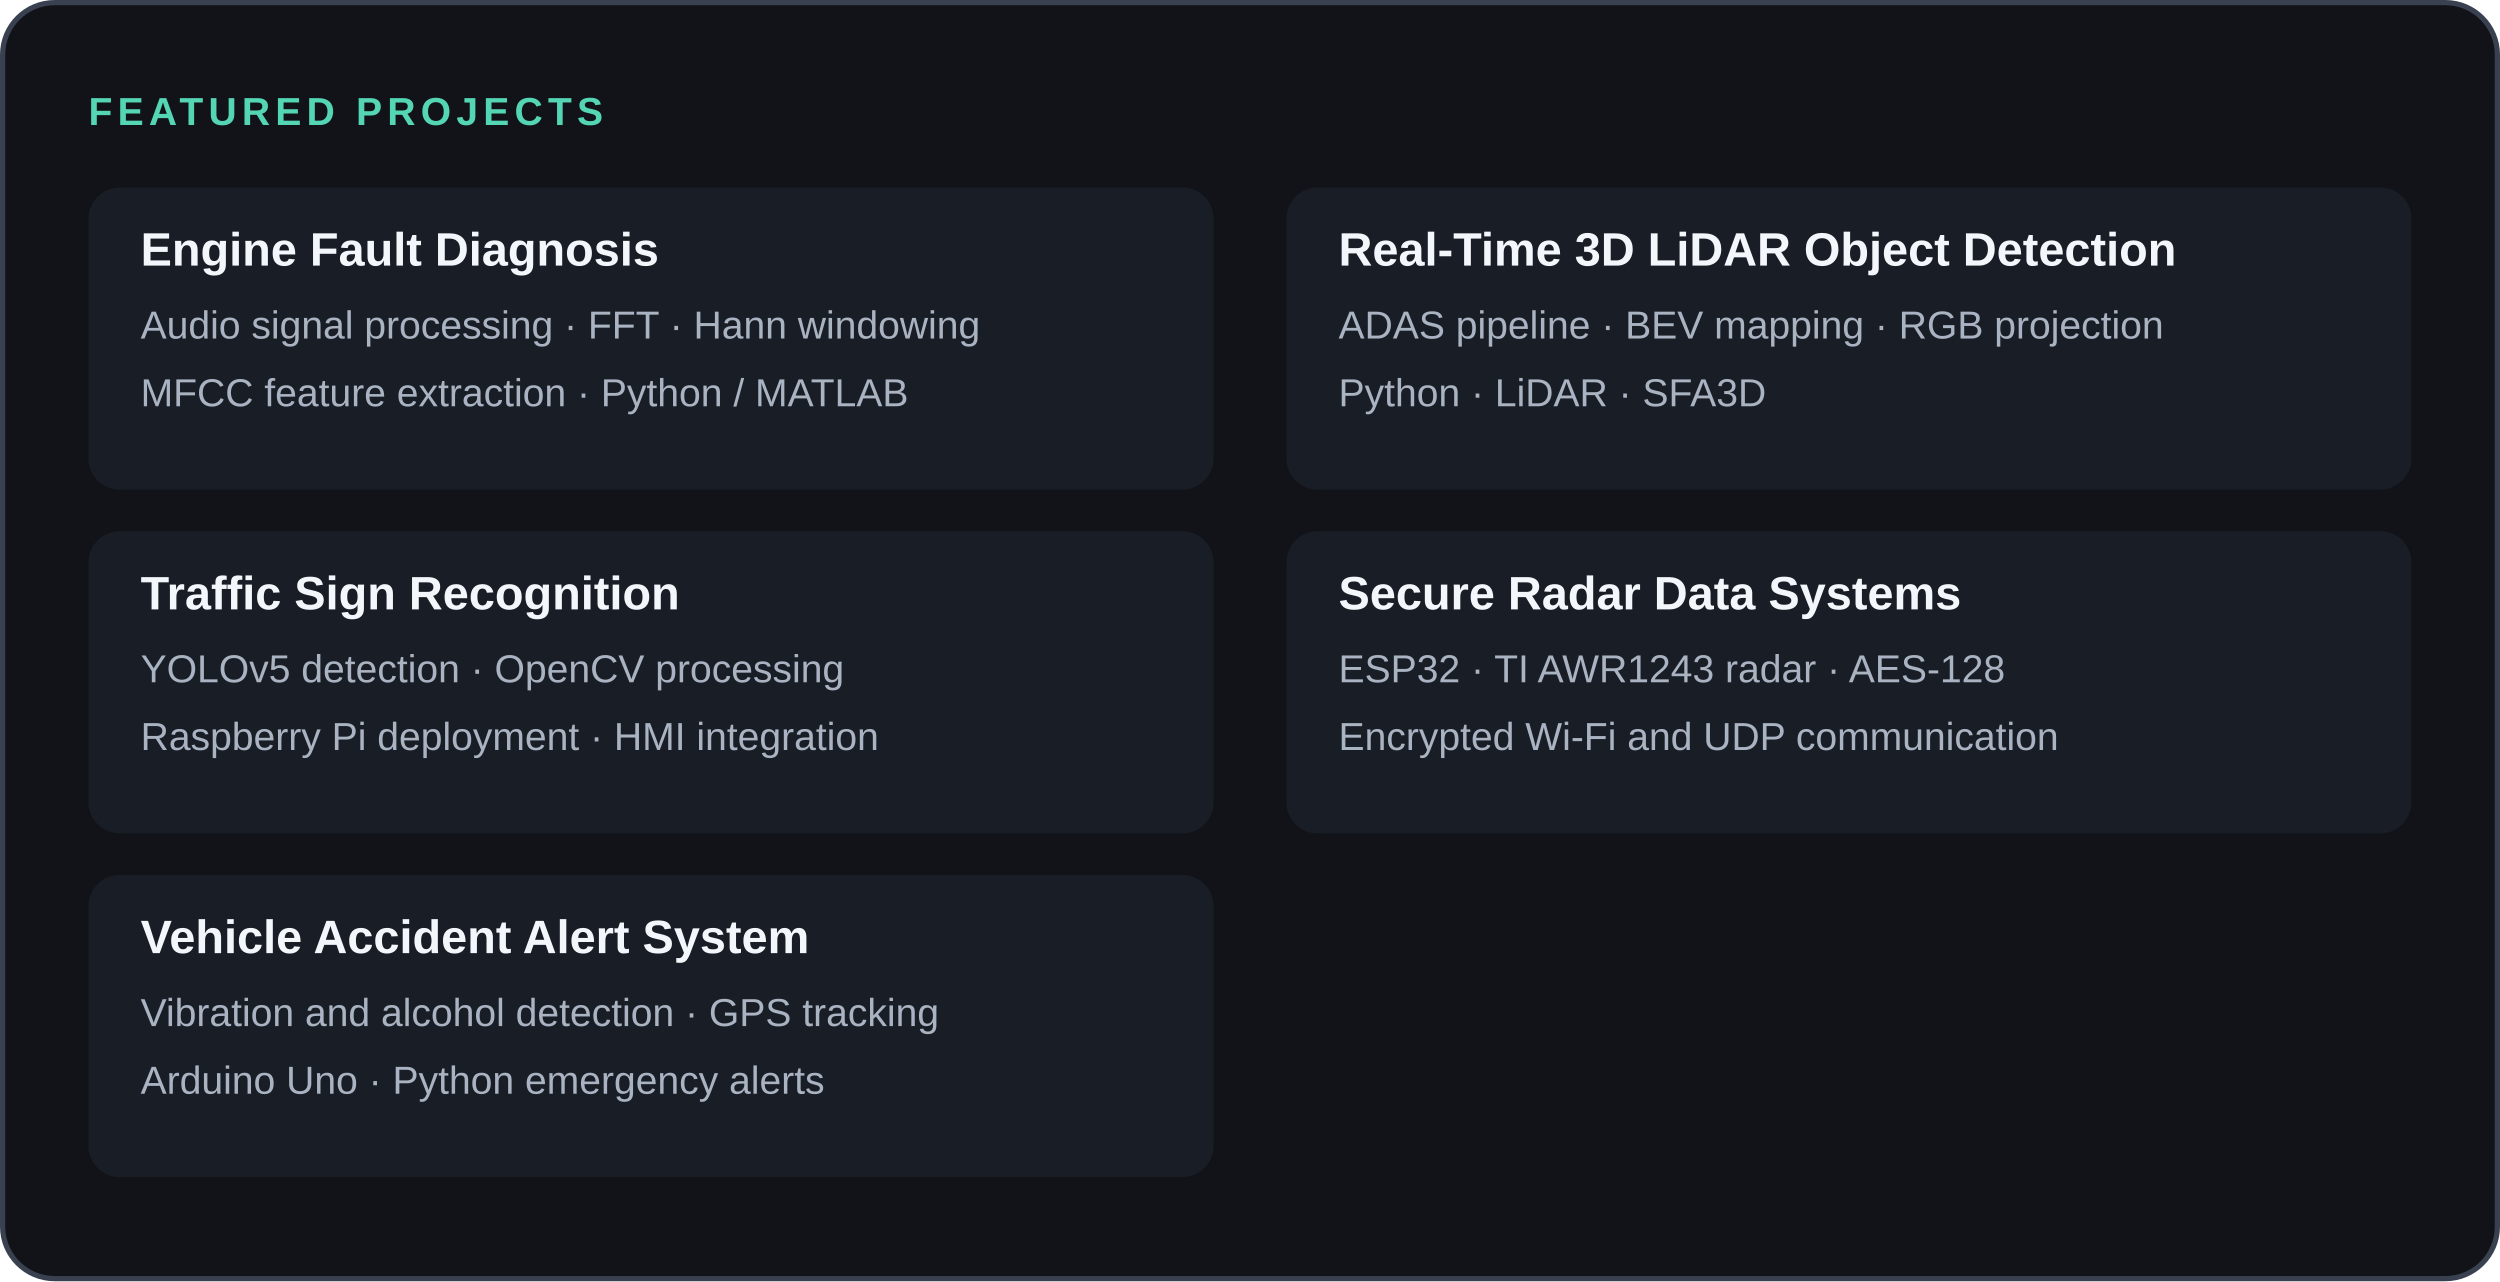
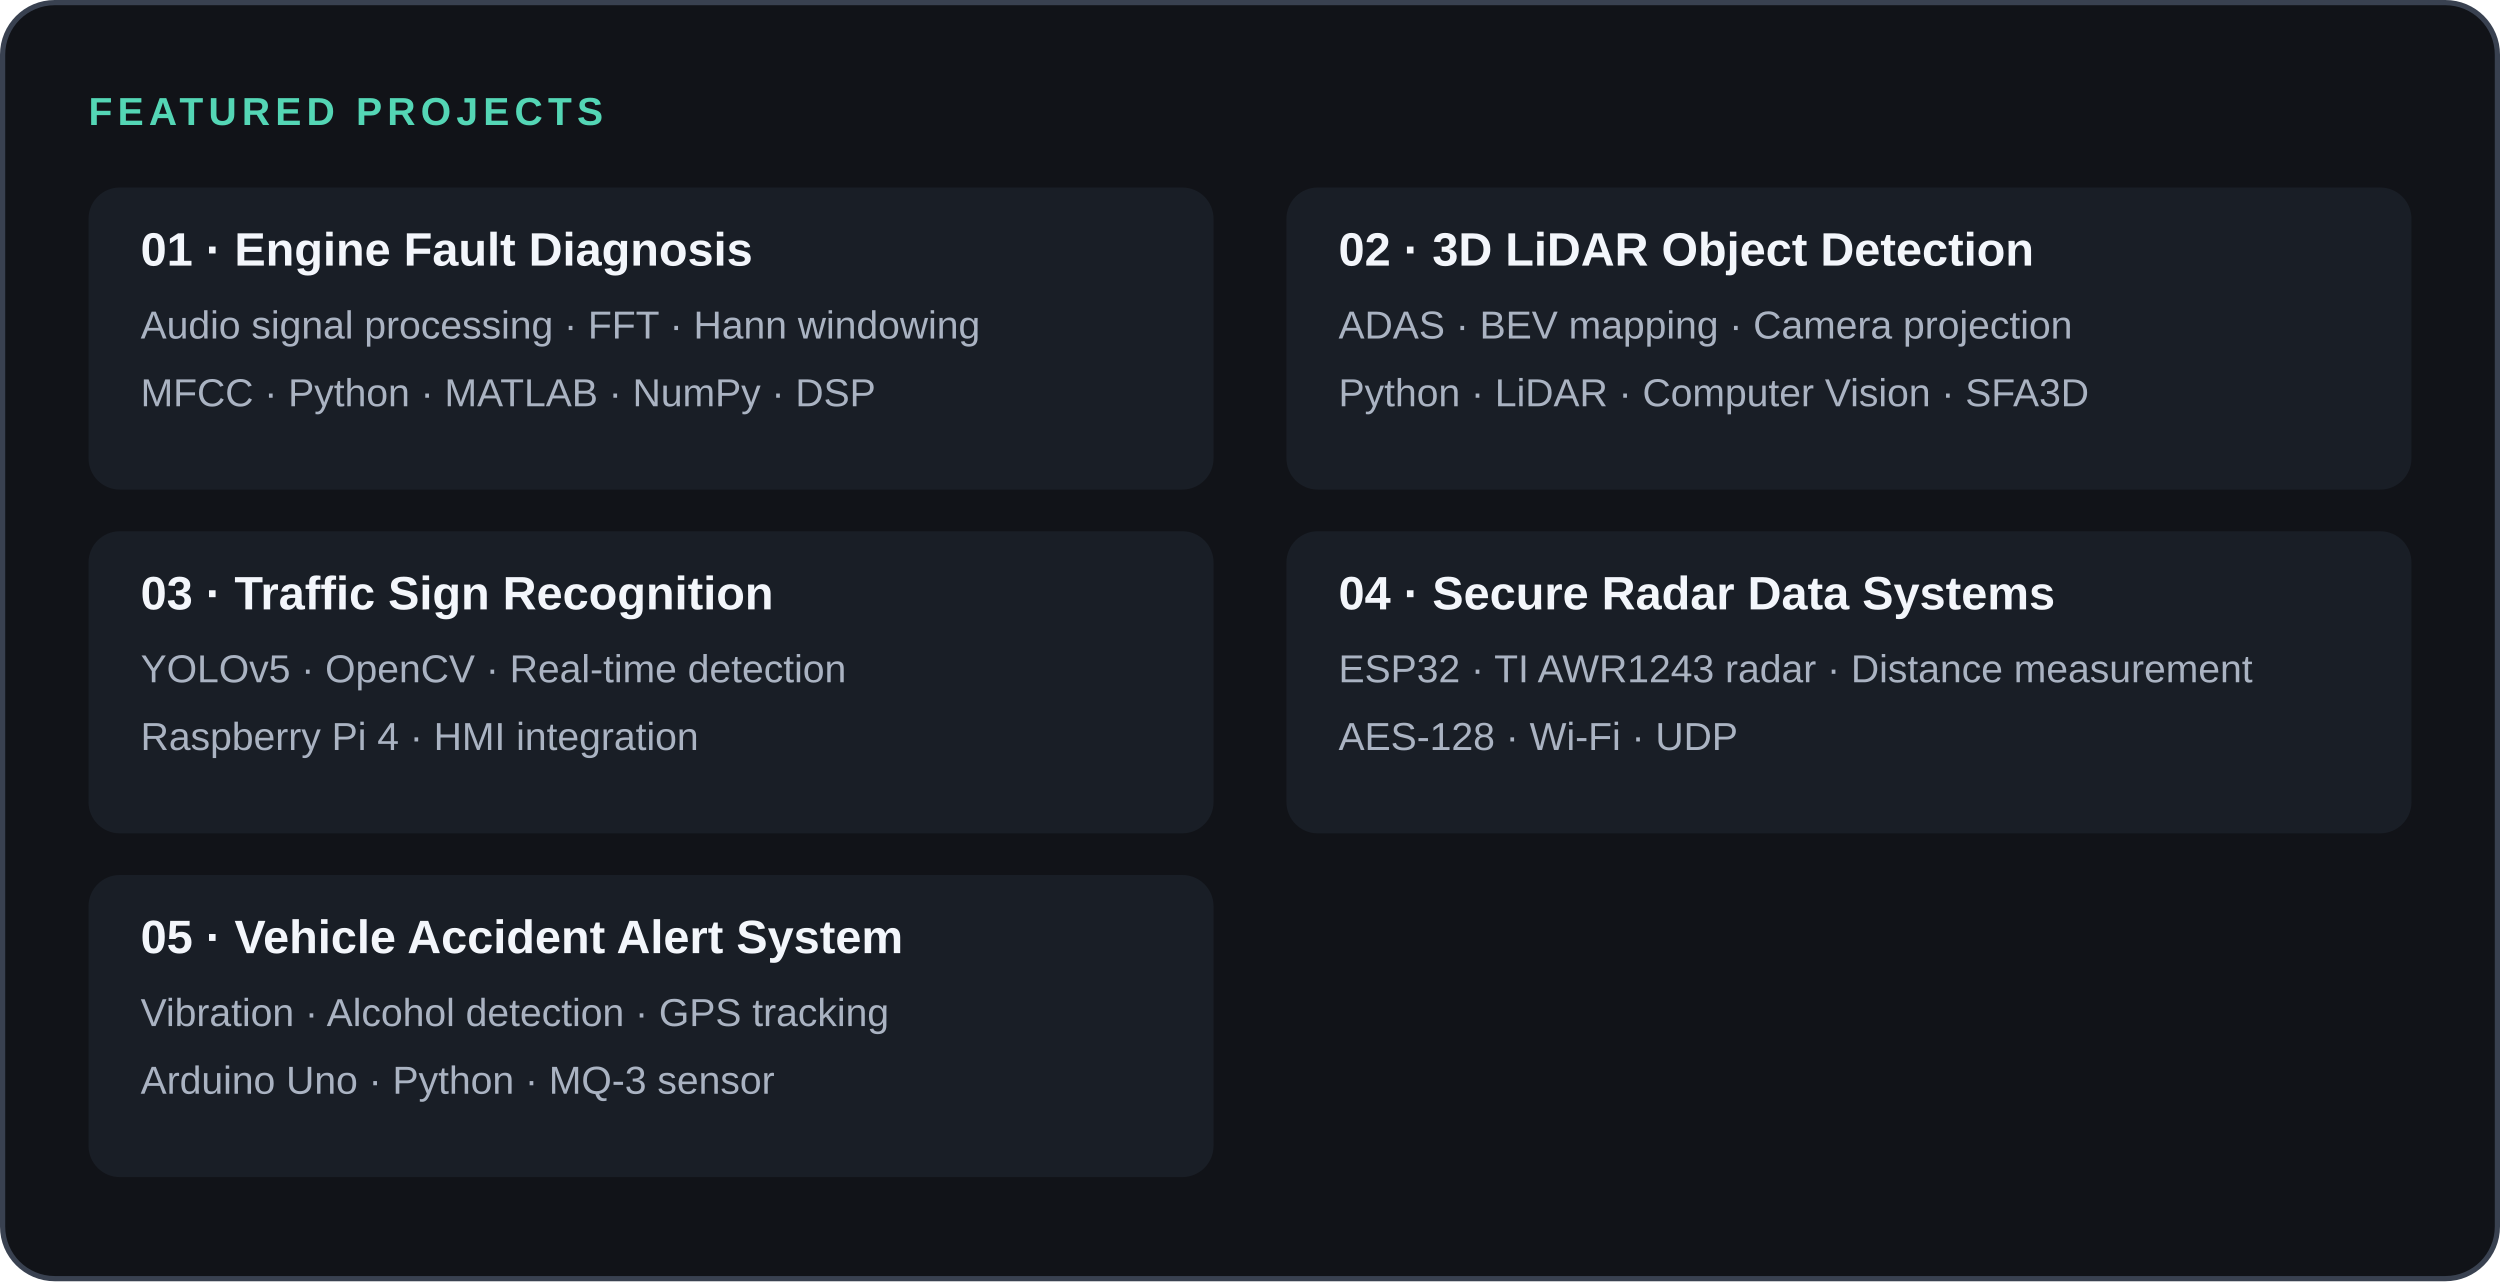
<svg xmlns="http://www.w3.org/2000/svg" width="960" height="492" viewBox="0 0 960 492" role="img" aria-labelledby="title desc">
  <rect x="1" y="1" width="958" height="490" rx="20" fill="#111318" stroke="#394150" stroke-width="2" />
  <text x="34" y="48" fill="#54d6b5" font-family="Arial,sans-serif" font-size="15" font-weight="700" letter-spacing="2">FEATURED PROJECTS</text>
  <g font-family="Arial,sans-serif">
    <rect x="34" y="72" width="432" height="116" rx="12" fill="#191e26" />
-     <text x="54" y="102" fill="#f3f6fb" font-size="18" font-weight="700">Engine Fault Diagnosis</text>
+     <text x="54" y="102" fill="#f3f6fb" font-size="18" font-weight="700">01 · Engine Fault Diagnosis</text>
    <text x="54" y="130" fill="#aab3c2" font-size="15">Audio signal processing · FFT · Hann windowing</text>
-     <text x="54" y="156" fill="#aab3c2" font-size="15">MFCC feature extraction · Python / MATLAB</text>
+     <text x="54" y="156" fill="#aab3c2" font-size="15">MFCC · Python · MATLAB · NumPy · DSP</text>
    <rect x="494" y="72" width="432" height="116" rx="12" fill="#191e26" />
-     <text x="514" y="102" fill="#f3f6fb" font-size="18" font-weight="700">Real-Time 3D LiDAR Object Detection</text>
-     <text x="514" y="130" fill="#aab3c2" font-size="15">ADAS pipeline · BEV mapping · RGB projection</text>
-     <text x="514" y="156" fill="#aab3c2" font-size="15">Python · LiDAR · SFA3D</text>
+     <text x="514" y="102" fill="#f3f6fb" font-size="18" font-weight="700">02 · 3D LiDAR Object Detection</text>
+     <text x="514" y="130" fill="#aab3c2" font-size="15">ADAS · BEV mapping · Camera projection</text>
+     <text x="514" y="156" fill="#aab3c2" font-size="15">Python · LiDAR · Computer Vision · SFA3D</text>
    <rect x="34" y="204" width="432" height="116" rx="12" fill="#191e26" />
-     <text x="54" y="234" fill="#f3f6fb" font-size="18" font-weight="700">Traffic Sign Recognition</text>
-     <text x="54" y="262" fill="#aab3c2" font-size="15">YOLOv5 detection · OpenCV processing</text>
-     <text x="54" y="288" fill="#aab3c2" font-size="15">Raspberry Pi deployment · HMI integration</text>
+     <text x="54" y="234" fill="#f3f6fb" font-size="18" font-weight="700">03 · Traffic Sign Recognition</text>
+     <text x="54" y="262" fill="#aab3c2" font-size="15">YOLOv5 · OpenCV · Real-time detection</text>
+     <text x="54" y="288" fill="#aab3c2" font-size="15">Raspberry Pi 4 · HMI integration</text>
    <rect x="494" y="204" width="432" height="116" rx="12" fill="#191e26" />
-     <text x="514" y="234" fill="#f3f6fb" font-size="18" font-weight="700">Secure Radar Data Systems</text>
-     <text x="514" y="262" fill="#aab3c2" font-size="15">ESP32 · TI AWR1243 radar · AES-128</text>
-     <text x="514" y="288" fill="#aab3c2" font-size="15">Encrypted Wi-Fi and UDP communication</text>
+     <text x="514" y="234" fill="#f3f6fb" font-size="18" font-weight="700">04 · Secure Radar Data Systems</text>
+     <text x="514" y="262" fill="#aab3c2" font-size="15">ESP32 · TI AWR1243 radar · Distance measurement</text>
+     <text x="514" y="288" fill="#aab3c2" font-size="15">AES-128 · Wi-Fi · UDP</text>
    <rect x="34" y="336" width="432" height="116" rx="12" fill="#191e26" />
-     <text x="54" y="366" fill="#f3f6fb" font-size="18" font-weight="700">Vehicle Accident Alert System</text>
-     <text x="54" y="394" fill="#aab3c2" font-size="15">Vibration and alcohol detection · GPS tracking</text>
-     <text x="54" y="420" fill="#aab3c2" font-size="15">Arduino Uno · Python emergency alerts</text>
+     <text x="54" y="366" fill="#f3f6fb" font-size="18" font-weight="700">05 · Vehicle Accident Alert System</text>
+     <text x="54" y="394" fill="#aab3c2" font-size="15">Vibration · Alcohol detection · GPS tracking</text>
+     <text x="54" y="420" fill="#aab3c2" font-size="15">Arduino Uno · Python · MQ-3 sensor</text>
  </g>
</svg>
